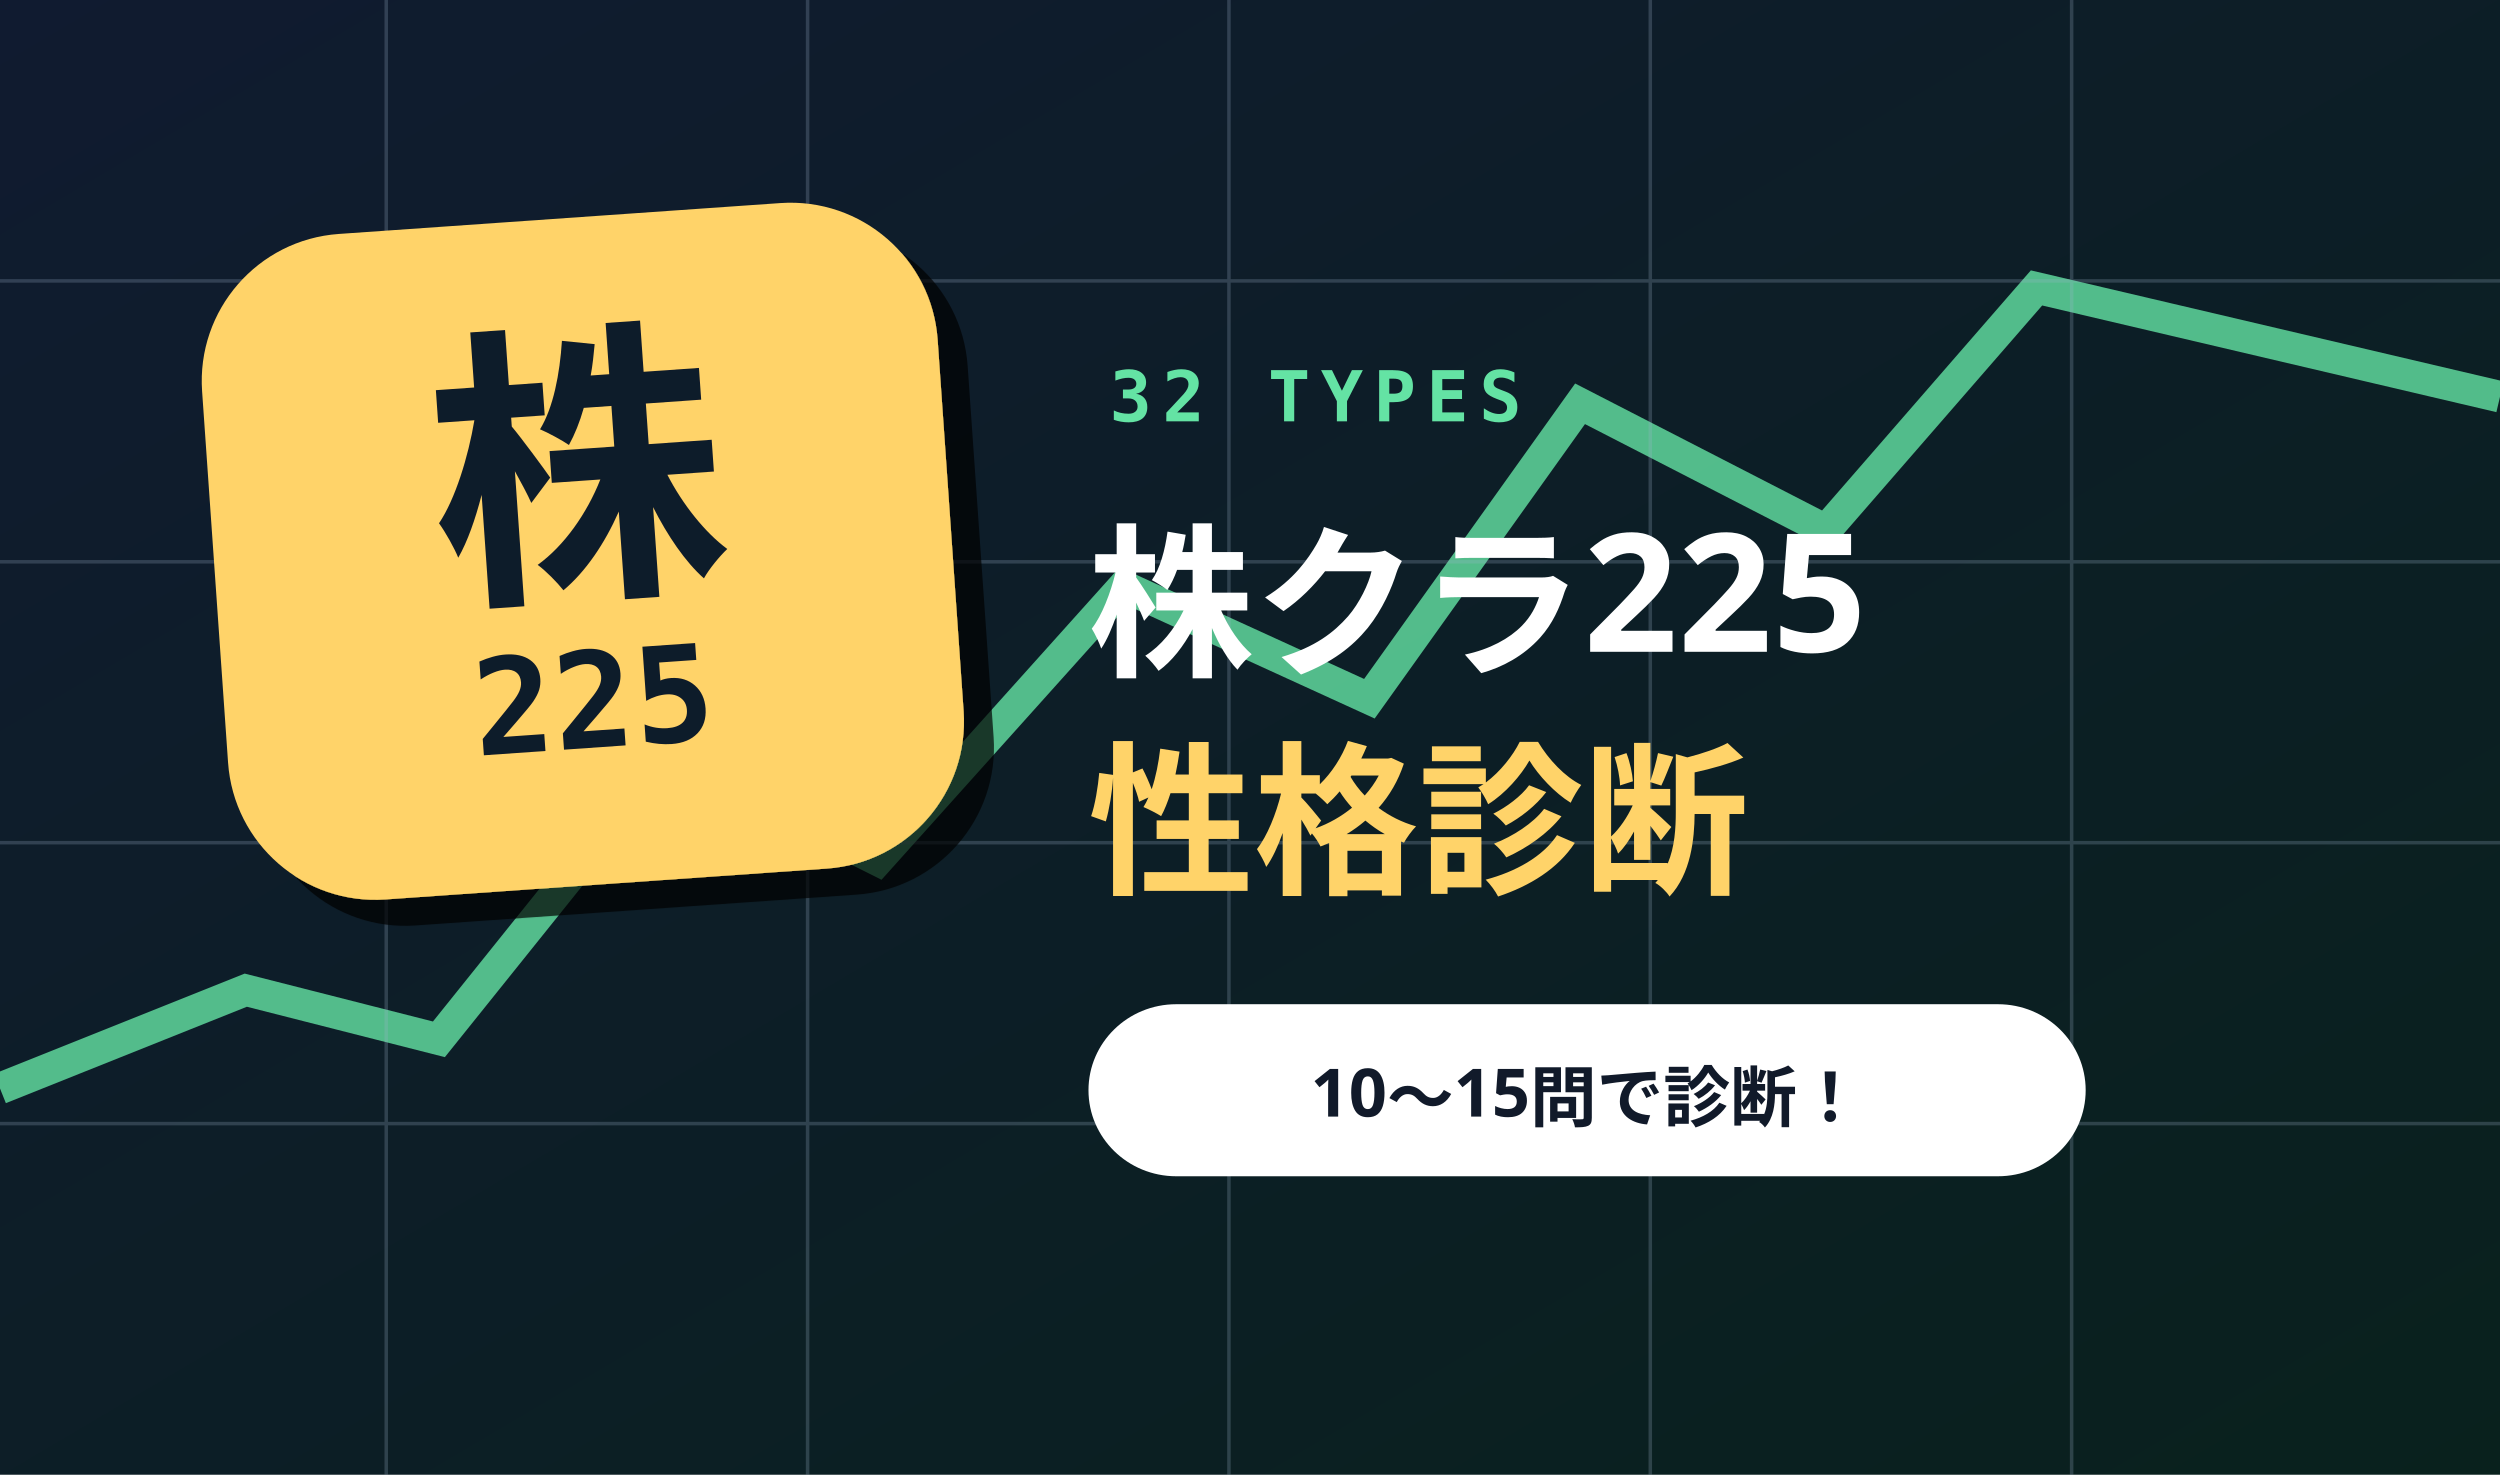
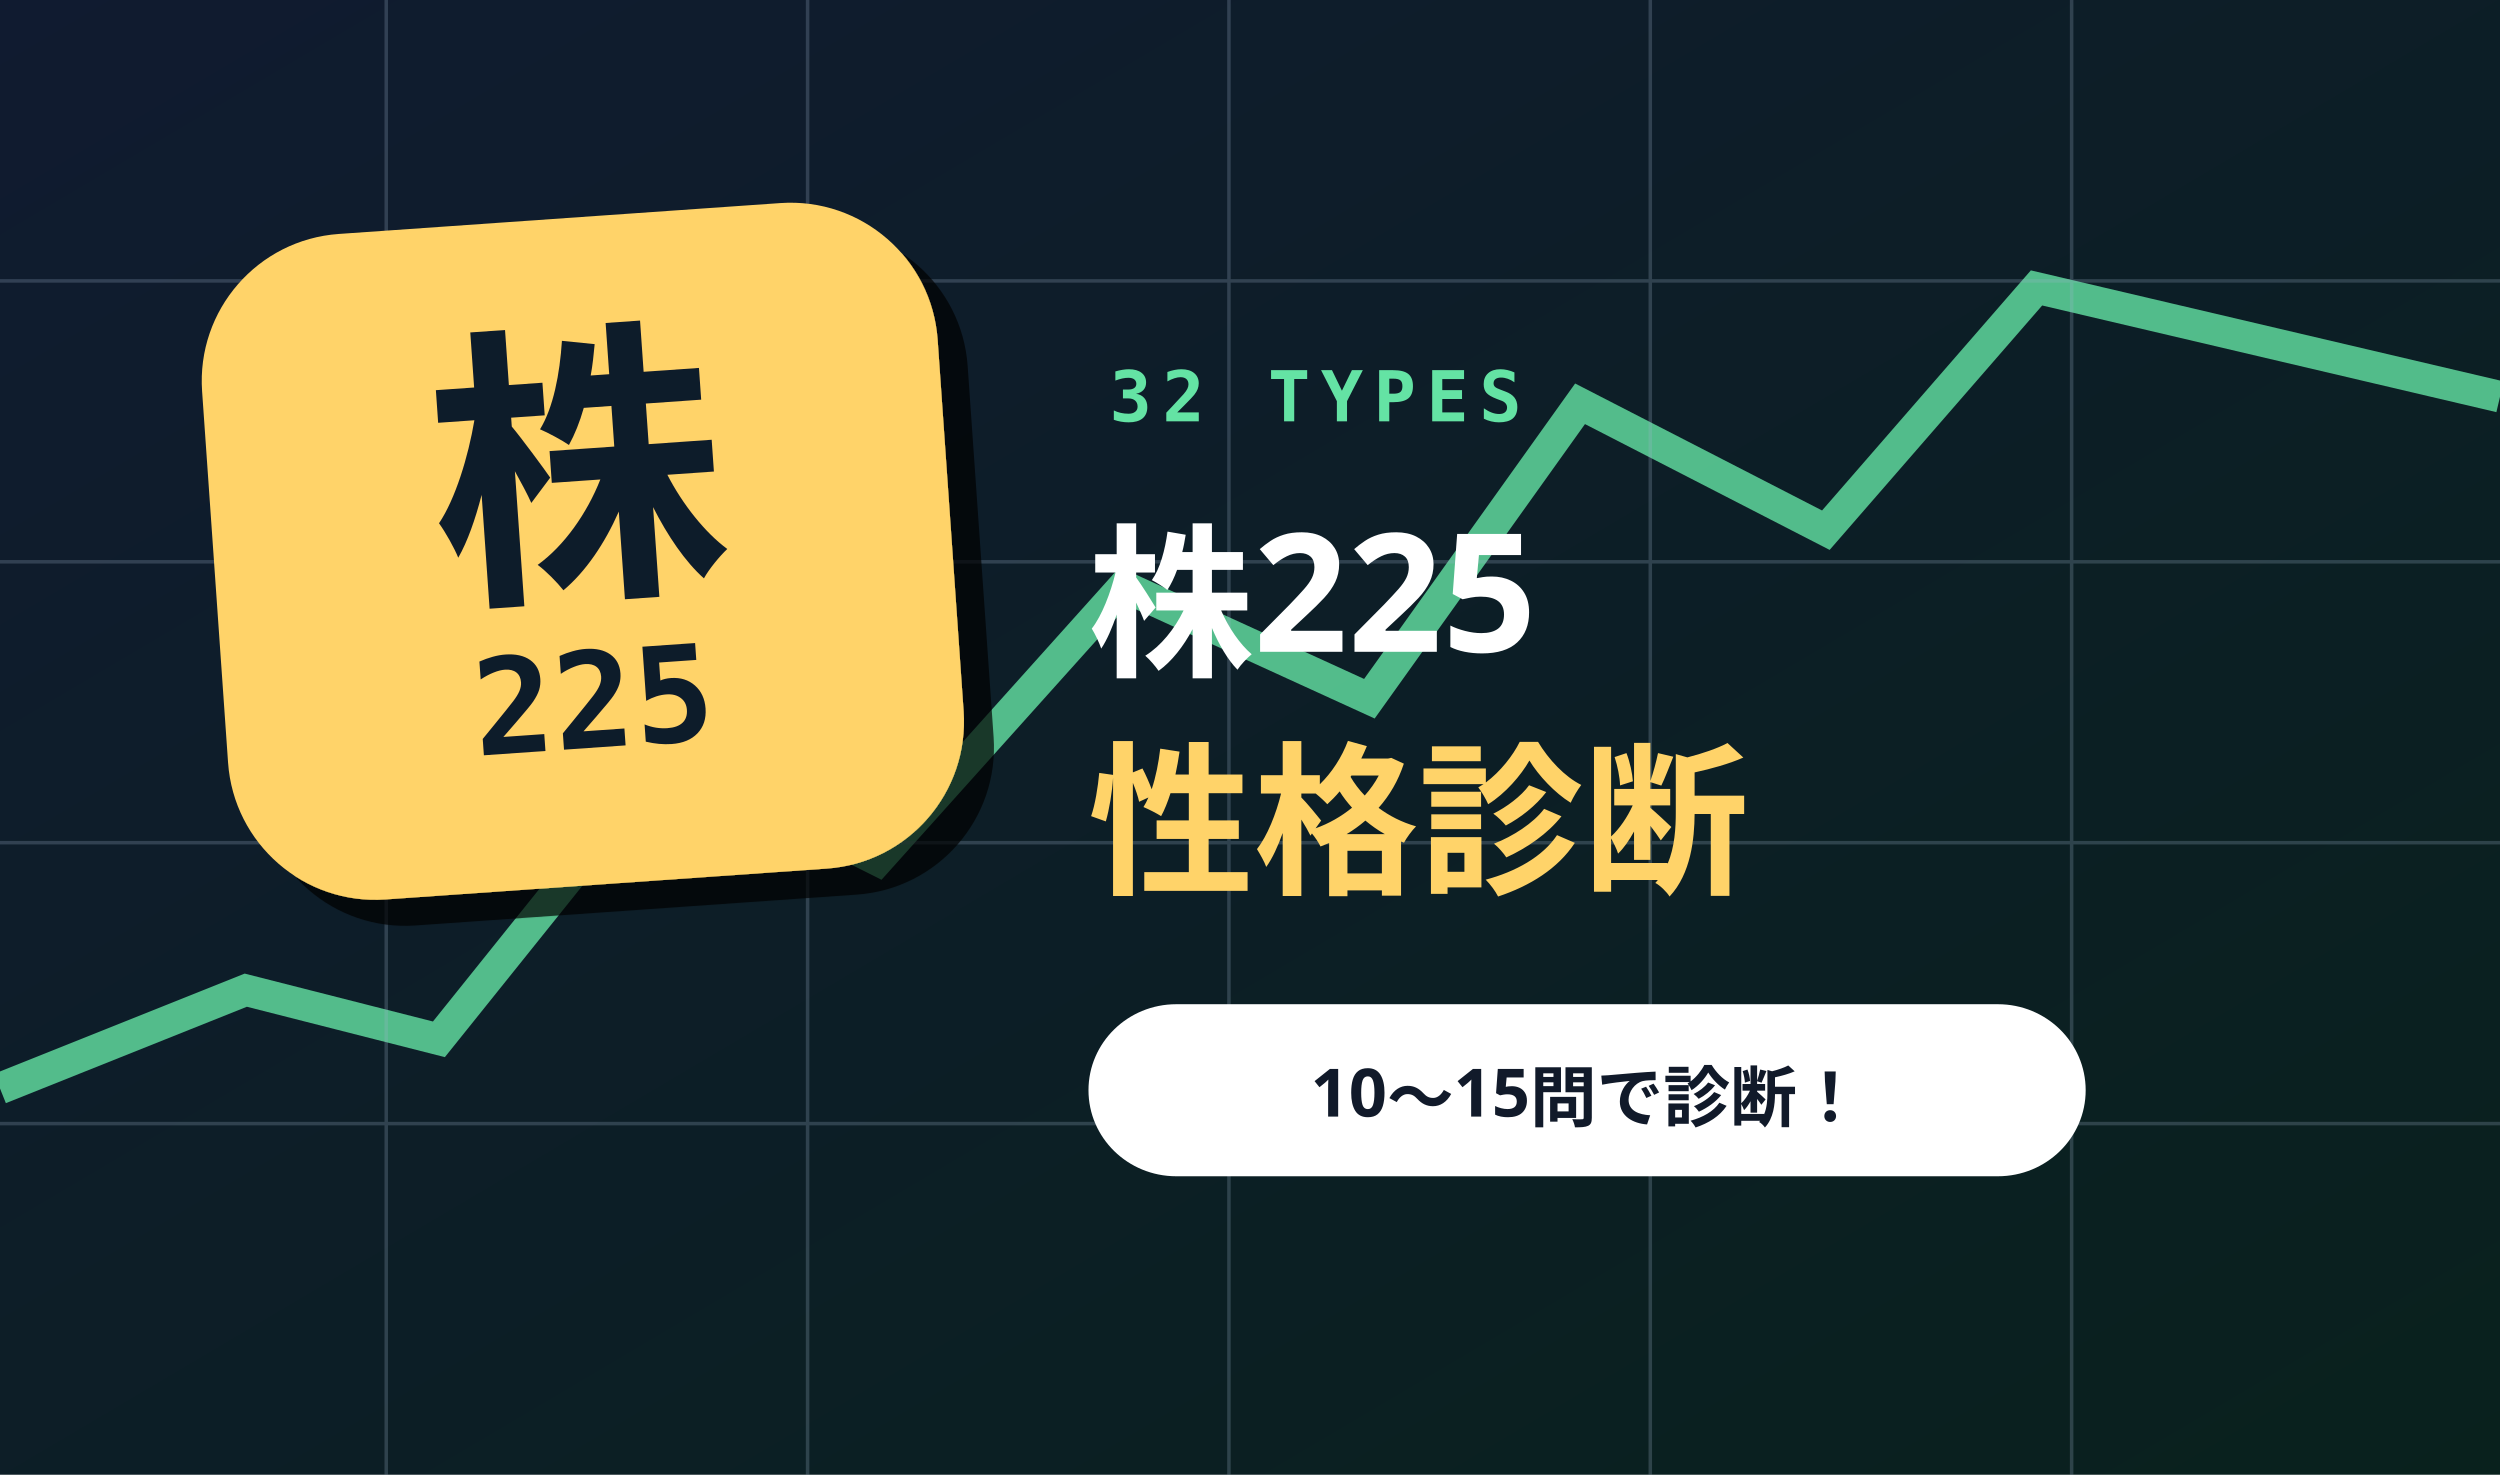
<svg xmlns="http://www.w3.org/2000/svg" viewBox="0 0 712 420" role="img" aria-labelledby="title desc">
  <defs>
    <linearGradient id="bg" x1="0" y1="0" x2="1" y2="1">
      <stop stop-color="#101b30" />
      <stop offset="1" stop-color="#09211d" />
    </linearGradient>
    <filter id="shadow">
      <feDropShadow dx="8" dy="8" stdDeviation="0" flood-color="#000" flood-opacity=".7" />
    </filter>
  </defs>
  <rect width="712" height="420" fill="url(#bg)" />
  <path d="M0 310L70 282 125 296 190 215 250 245 320 167 390 199 450 115 520 151 580 82 712 113" fill="none" stroke="#64e3a4" stroke-width="9" opacity=".8" />
  <g opacity=".24" stroke="#9db3cc">
    <path d="M0 80H712M0 160H712M0 240H712M0 320H712" />
    <path d="M110 0V420M230 0V420M350 0V420M470 0V420M590 0V420" />
  </g>
  <g transform="translate(61 62) rotate(-4 105 95)" filter="url(#shadow)">
    <rect width="210" height="190" rx="42" fill="#ffd369" />
    <text x="105" y="102" text-anchor="middle" font-family="sans-serif" font-size="84" font-weight="900" fill="#111a2a">株</text>
    <text x="105" y="151" text-anchor="middle" font-family="monospace" font-size="38" font-weight="900" fill="#111a2a">225</text>
  </g>
  <text x="316" y="120" fill="#64e3a4" font-family="monospace" font-size="20" font-weight="900" letter-spacing="3">32 TYPES</text>
-   <text x="310" y="189" fill="#fff" font-family="sans-serif" font-size="47" font-weight="900">株クラ225</text>
+   <text x="310" y="189" fill="#fff" font-family="sans-serif" font-size="47" font-weight="900">株225</text>
  <text x="310" y="251" fill="#ffd369" font-family="sans-serif" font-size="47" font-weight="900">性格診断</text>
  <rect x="310" y="286" width="284" height="49" rx="25" fill="#fff" />
  <text x="452" y="318" text-anchor="middle" fill="#111a2a" font-family="sans-serif" font-size="19" font-weight="900">10〜15問で診断！</text>
</svg>
